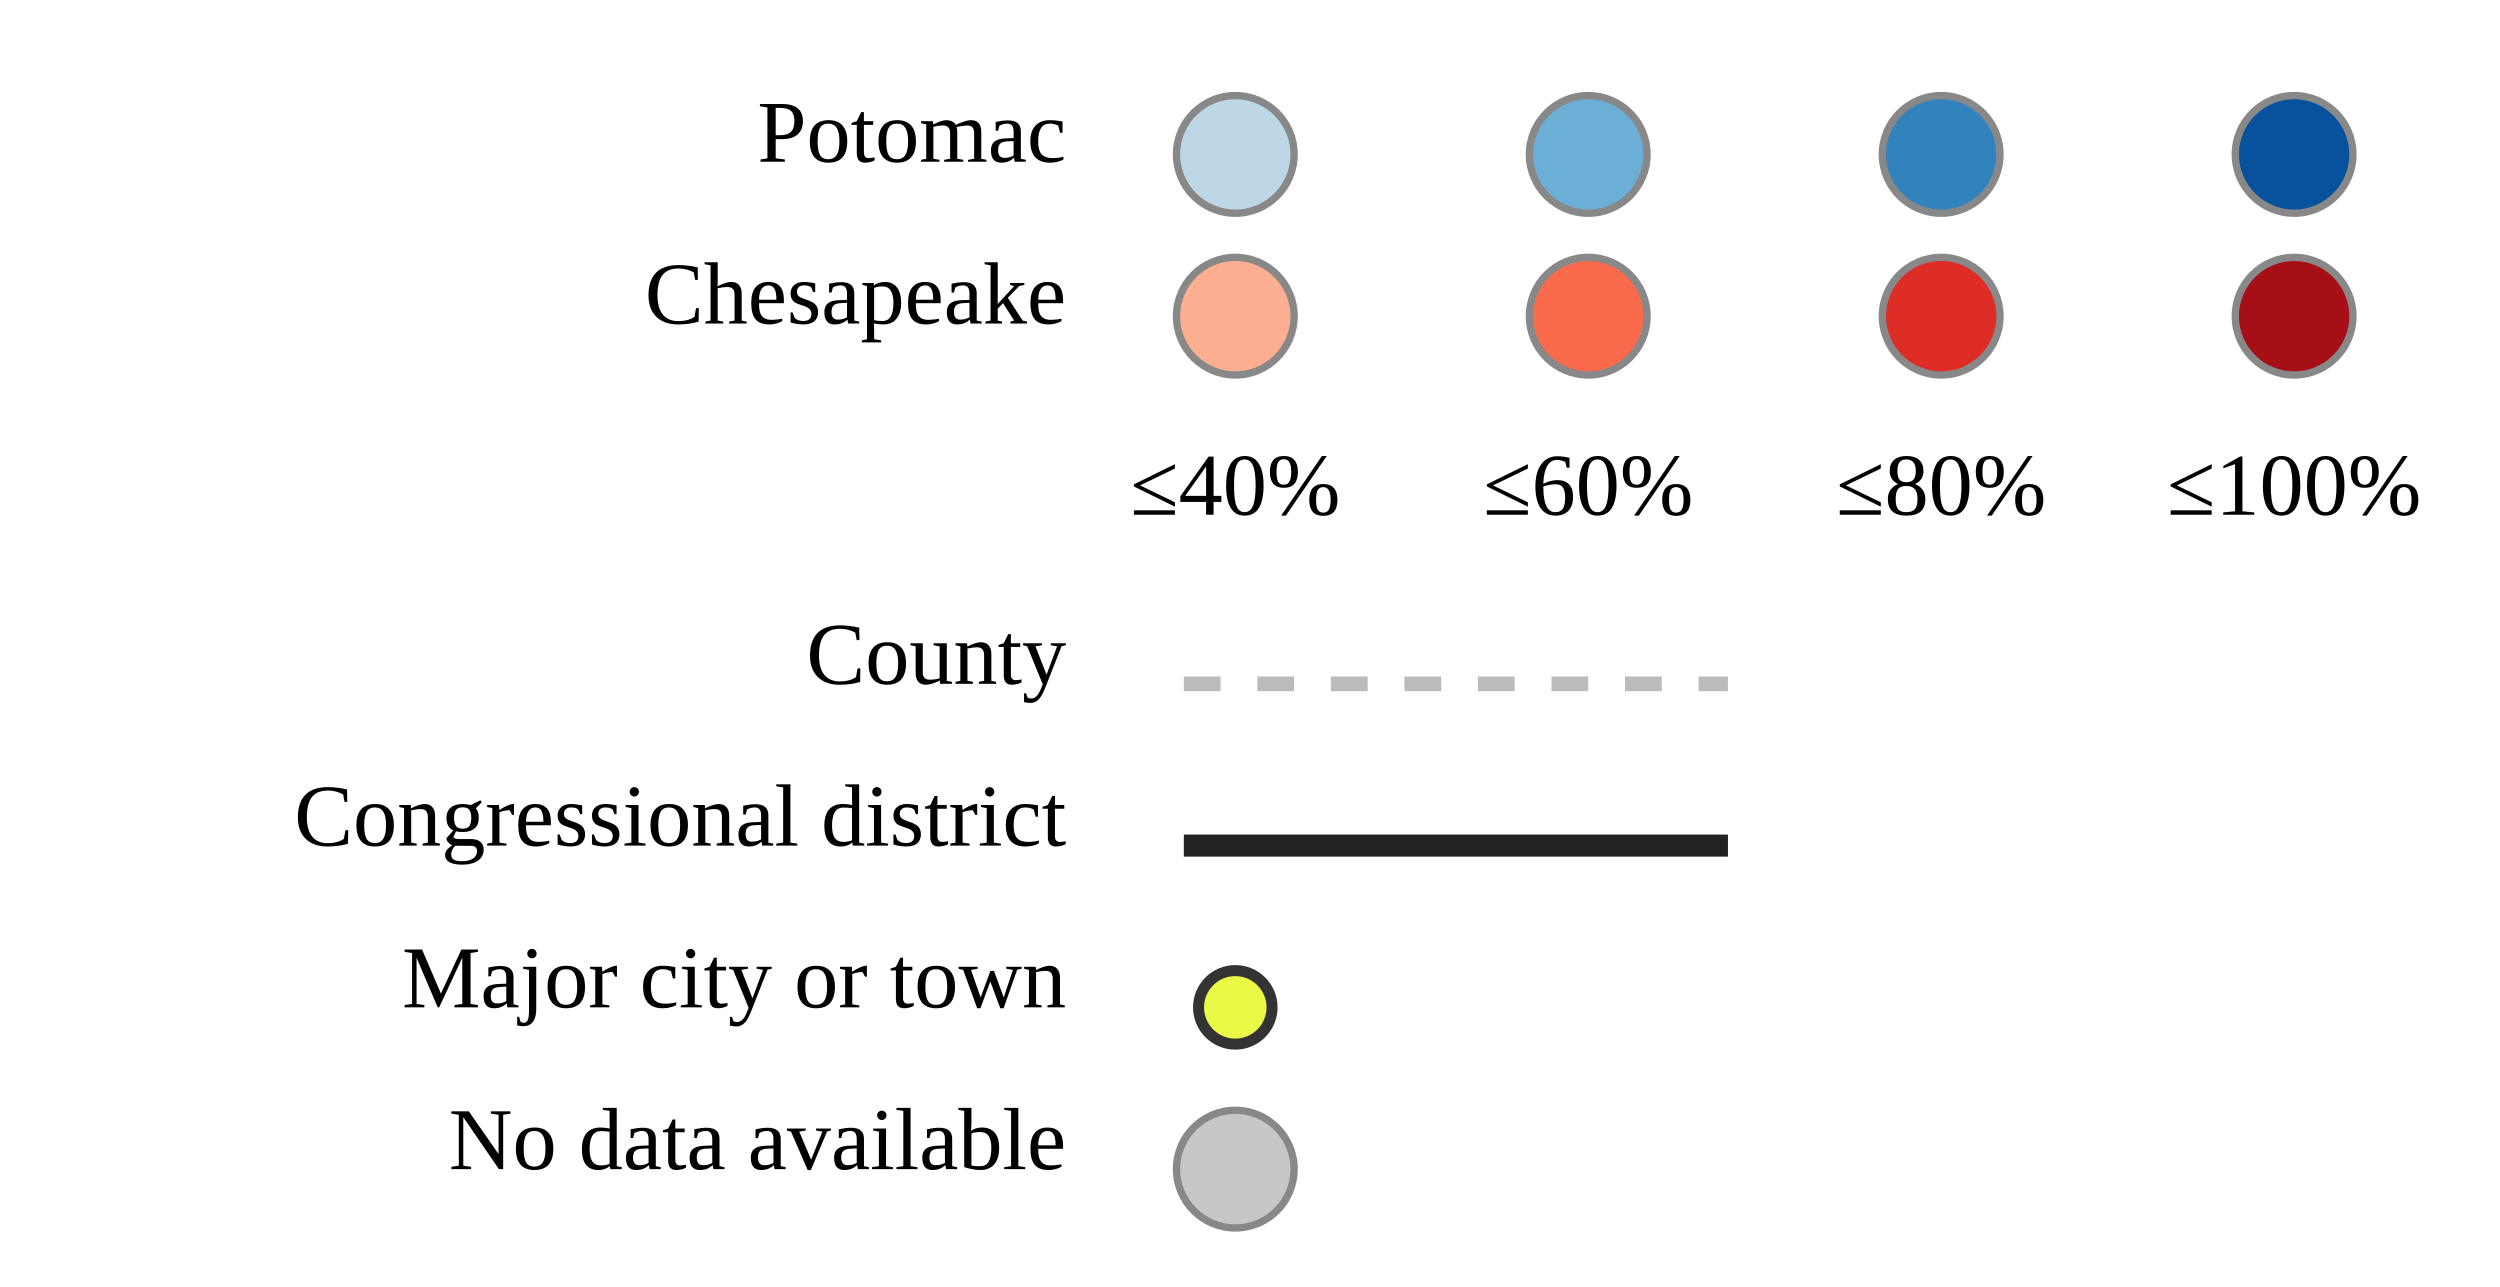
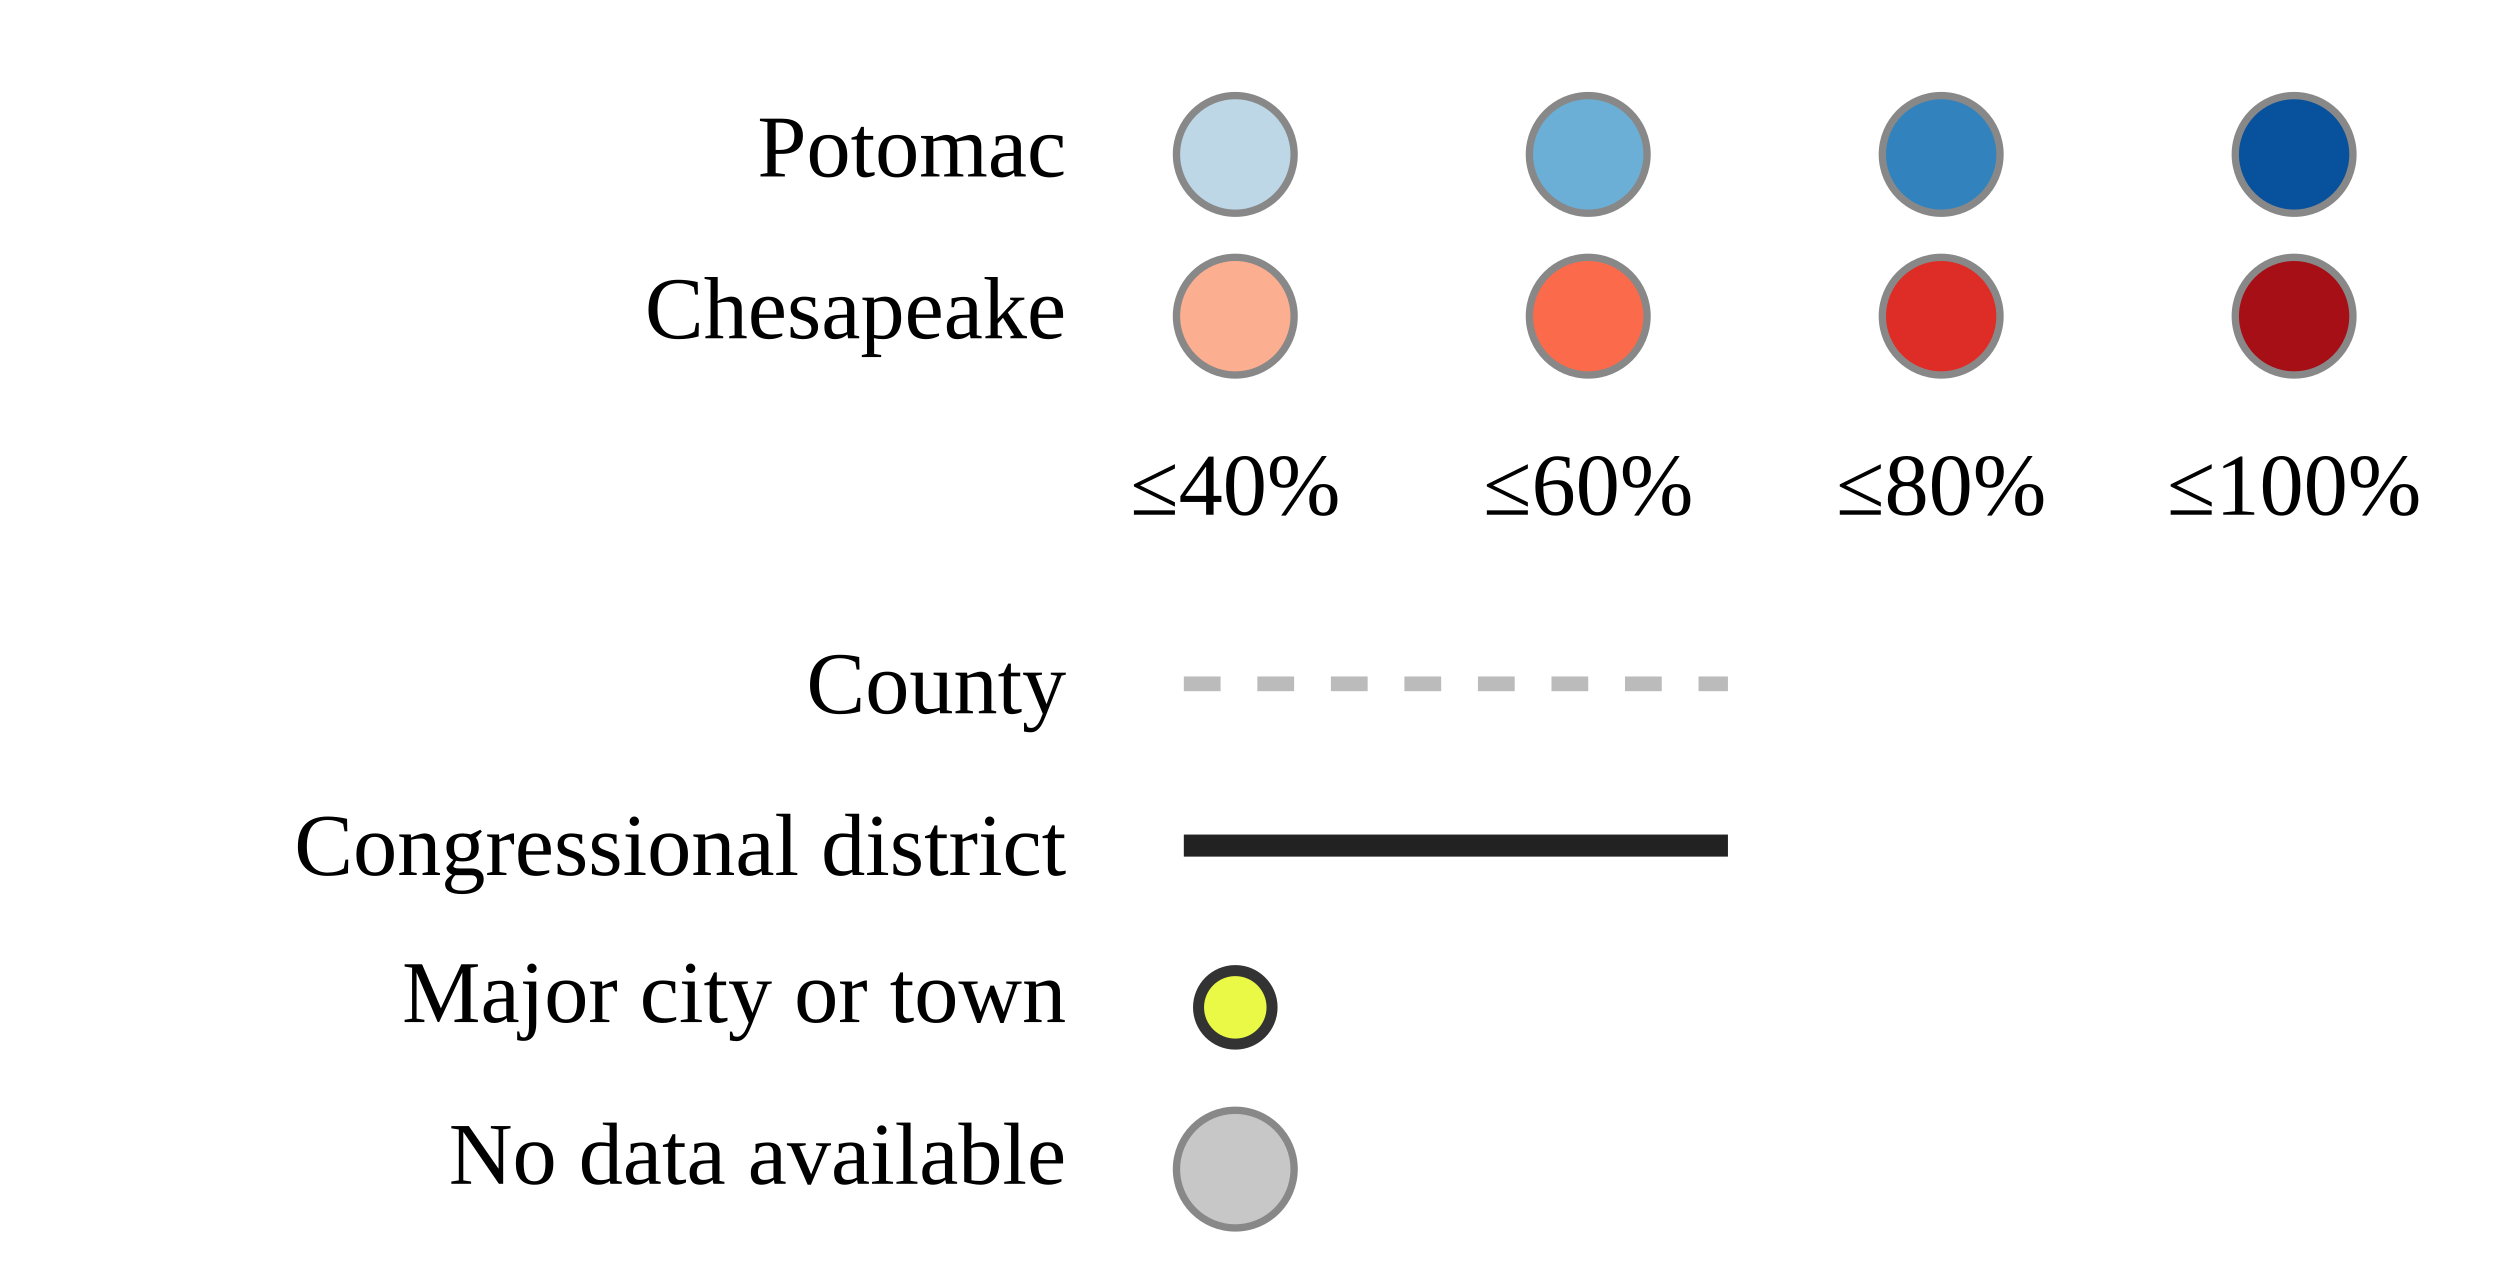
<svg xmlns="http://www.w3.org/2000/svg" id="legend" width="340px" height="175px" version="1.1" style="height:175px;width:340px;perspective-origin:170px 87.5px;transform-origin:170px 87.5px;">
-   <text text-anchor="end" alignment-baseline="middle" x="145" y="22" style="display:block;height:auto;overflow-x:visible;overflow-y:visible;white-space:nowrap;width:auto;perspective-origin:116.984px 0px;transform-origin:0px 0px;alignment-baseline:middle;text-anchor:end;">Potomac</text>
-   <circle cx="168" cy="21" r="8" fill="#bdd7e7" stroke="#888" style="height:auto;overflow-x:visible;overflow-y:visible;width:auto;perspective-origin:0px 0px;transform-origin:0px 0px;fill:rgb(189, 215, 231);stroke:rgb(136, 136, 136);cx:168px;cy:21px;r:8px;" />
-   <circle cx="216" cy="21" r="8" fill="#6baed6" stroke="#888" style="height:auto;overflow-x:visible;overflow-y:visible;width:auto;perspective-origin:0px 0px;transform-origin:0px 0px;fill:rgb(107, 174, 214);stroke:rgb(136, 136, 136);cx:216px;cy:21px;r:8px;" />
-   <circle cx="264" cy="21" r="8" fill="#3182bd" stroke="#888" style="height:auto;overflow-x:visible;overflow-y:visible;width:auto;perspective-origin:0px 0px;transform-origin:0px 0px;fill:rgb(49, 130, 189);stroke:rgb(136, 136, 136);cx:264px;cy:21px;r:8px;" />
-   <circle cx="312" cy="21" r="8" fill="#08519c" stroke="#888" style="height:auto;overflow-x:visible;overflow-y:visible;width:auto;perspective-origin:0px 0px;transform-origin:0px 0px;fill:rgb(8, 81, 156);stroke:rgb(136, 136, 136);cx:312px;cy:21px;r:8px;" />
-   <text text-anchor="end" alignment-baseline="middle" x="145" y="44" style="display:block;height:auto;overflow-x:visible;overflow-y:visible;white-space:nowrap;width:auto;perspective-origin:106.797px 0px;transform-origin:0px 0px;alignment-baseline:middle;text-anchor:end;">Chesapeake</text>
-   <circle cx="168" cy="43" r="8" fill="#fcae91" stroke="#888" style="height:auto;overflow-x:visible;overflow-y:visible;width:auto;perspective-origin:0px 0px;transform-origin:0px 0px;fill:rgb(252, 174, 145);stroke:rgb(136, 136, 136);cx:168px;cy:43px;r:8px;" />
-   <circle cx="216" cy="43" r="8" fill="#fb6a4a" stroke="#888" style="height:auto;overflow-x:visible;overflow-y:visible;width:auto;perspective-origin:0px 0px;transform-origin:0px 0px;fill:rgb(251, 106, 74);stroke:rgb(136, 136, 136);cx:216px;cy:43px;r:8px;" />
-   <circle cx="264" cy="43" r="8" fill="#de2d26" stroke="#888" style="height:auto;overflow-x:visible;overflow-y:visible;width:auto;perspective-origin:0px 0px;transform-origin:0px 0px;fill:rgb(222, 45, 38);stroke:rgb(136, 136, 136);cx:264px;cy:43px;r:8px;" />
-   <circle cx="312" cy="43" r="8" fill="#a50f15" stroke="#888" style="height:auto;overflow-x:visible;overflow-y:visible;width:auto;perspective-origin:0px 0px;transform-origin:0px 0px;fill:rgb(165, 15, 21);stroke:rgb(136, 136, 136);cx:312px;cy:43px;r:8px;" />
-   <text x="168" y="70" text-anchor="middle" style="display:block;height:auto;overflow-x:visible;overflow-y:visible;white-space:nowrap;width:auto;perspective-origin:167.984px 0px;transform-origin:0px 0px;text-anchor:middle;">≤40%</text>
-   <text x="216" y="70" text-anchor="middle" style="display:block;height:auto;overflow-x:visible;overflow-y:visible;white-space:nowrap;width:auto;perspective-origin:215.984px 0px;transform-origin:0px 0px;text-anchor:middle;">≤60%</text>
-   <text x="264" y="70" text-anchor="middle" style="display:block;height:auto;overflow-x:visible;overflow-y:visible;white-space:nowrap;width:auto;perspective-origin:263.984px 0px;transform-origin:0px 0px;text-anchor:middle;">≤80%</text>
-   <text x="312" y="70" text-anchor="middle" style="display:block;height:auto;overflow-x:visible;overflow-y:visible;white-space:nowrap;width:auto;perspective-origin:311.984px 0px;transform-origin:0px 0px;text-anchor:middle;">≤100%</text>
-   <line stroke-dasharray="5, 5" x1="161" x2="235" y1="93" y2="93" stroke="#bbb" stroke-width="2" style="height:auto;overflow-x:visible;overflow-y:visible;width:auto;perspective-origin:0px 0px;transform-origin:0px 0px;stroke:rgb(187, 187, 187);stroke-dasharray:5px, 5px;stroke-width:2px;" />
-   <text alignment-baseline="middle" text-anchor="end" x="145" y="93" style="display:block;height:auto;overflow-x:visible;overflow-y:visible;white-space:nowrap;width:auto;perspective-origin:121.422px 0px;transform-origin:0px 0px;alignment-baseline:middle;text-anchor:end;">County</text>
-   <line x1="161" x2="235" y1="115" y2="115" stroke="#222" stroke-width="3" style="height:auto;overflow-x:visible;overflow-y:visible;width:auto;perspective-origin:0px 0px;transform-origin:0px 0px;stroke:rgb(34, 34, 34);stroke-width:3px;" />
-   <text alignment-baseline="middle" text-anchor="end" x="145" y="115" style="display:block;height:auto;overflow-x:visible;overflow-y:visible;white-space:nowrap;width:auto;perspective-origin:75.016px 0px;transform-origin:0px 0px;alignment-baseline:middle;text-anchor:end;">Congressional district</text>
-   <circle cx="168" cy="137" r="5" fill="#eaf945" stroke="#333" stroke-width="1.5" style="height:auto;overflow-x:visible;overflow-y:visible;width:auto;perspective-origin:0px 0px;transform-origin:0px 0px;fill:rgb(234, 249, 69);stroke:rgb(51, 51, 51);stroke-width:1.5px;cx:168px;cy:137px;r:5px;" />
-   <text alignment-baseline="middle" text-anchor="end" x="145" y="137" style="display:block;height:auto;overflow-x:visible;overflow-y:visible;white-space:nowrap;width:auto;perspective-origin:84.781px 0px;transform-origin:0px 0px;alignment-baseline:middle;text-anchor:end;">Major city or town</text>
-   <circle cx="168" cy="159" r="8" fill="rgb(199, 199, 199)" stroke="#888" style="height:auto;overflow-x:visible;overflow-y:visible;width:auto;perspective-origin:0px 0px;transform-origin:0px 0px;fill:rgb(199, 199, 199);stroke:rgb(136, 136, 136);cx:168px;cy:159px;r:8px;" />
-   <text alignment-baseline="middle" text-anchor="end" x="145" y="159" style="display:block;height:auto;overflow-x:visible;overflow-y:visible;white-space:nowrap;width:auto;perspective-origin:89.016px 0px;transform-origin:0px 0px;alignment-baseline:middle;text-anchor:end;">No data available</text>
+   <defs id="defs49" />
+   <text alignment-baseline="middle" x="145" y="24" style="text-anchor:end;white-space:nowrap;display:block" id="text2">Potomac</text>
+   <circle cx="168" cy="21" r="8" fill="#bdd7e7" stroke="#888" style="height:auto;overflow-x:visible;overflow-y:visible;width:auto;perspective-origin:0px 0px;transform-origin:0px 0px;fill:rgb(189, 215, 231);stroke:rgb(136, 136, 136);cx:168px;cy:21px;r:8px;" id="circle4" />
+   <circle cx="216" cy="21" r="8" fill="#6baed6" stroke="#888" style="height:auto;overflow-x:visible;overflow-y:visible;width:auto;perspective-origin:0px 0px;transform-origin:0px 0px;fill:rgb(107, 174, 214);stroke:rgb(136, 136, 136);cx:216px;cy:21px;r:8px;" id="circle6" />
+   <circle cx="264" cy="21" r="8" fill="#3182bd" stroke="#888" style="height:auto;overflow-x:visible;overflow-y:visible;width:auto;perspective-origin:0px 0px;transform-origin:0px 0px;fill:rgb(49, 130, 189);stroke:rgb(136, 136, 136);cx:264px;cy:21px;r:8px;" id="circle8" />
+   <circle cx="312" cy="21" r="8" fill="#08519c" stroke="#888" style="height:auto;overflow-x:visible;overflow-y:visible;width:auto;perspective-origin:0px 0px;transform-origin:0px 0px;fill:rgb(8, 81, 156);stroke:rgb(136, 136, 136);cx:312px;cy:21px;r:8px;" id="circle10" />
+   <text alignment-baseline="middle" x="145" y="46" style="text-anchor:end;white-space:nowrap;display:block" id="text12">Chesapeake</text>
+   <circle cx="168" cy="43" r="8" fill="#fcae91" stroke="#888" style="height:auto;overflow-x:visible;overflow-y:visible;width:auto;perspective-origin:0px 0px;transform-origin:0px 0px;fill:rgb(252, 174, 145);stroke:rgb(136, 136, 136);cx:168px;cy:43px;r:8px;" id="circle14" />
+   <circle cx="216" cy="43" r="8" fill="#fb6a4a" stroke="#888" style="height:auto;overflow-x:visible;overflow-y:visible;width:auto;perspective-origin:0px 0px;transform-origin:0px 0px;fill:rgb(251, 106, 74);stroke:rgb(136, 136, 136);cx:216px;cy:43px;r:8px;" id="circle16" />
+   <circle cx="264" cy="43" r="8" fill="#de2d26" stroke="#888" style="height:auto;overflow-x:visible;overflow-y:visible;width:auto;perspective-origin:0px 0px;transform-origin:0px 0px;fill:rgb(222, 45, 38);stroke:rgb(136, 136, 136);cx:264px;cy:43px;r:8px;" id="circle18" />
+   <circle cx="312" cy="43" r="8" fill="#a50f15" stroke="#888" style="height:auto;overflow-x:visible;overflow-y:visible;width:auto;perspective-origin:0px 0px;transform-origin:0px 0px;fill:rgb(165, 15, 21);stroke:rgb(136, 136, 136);cx:312px;cy:43px;r:8px;" id="circle20" />
+   <text x="168" y="70" text-anchor="middle" style="display:block;height:auto;overflow-x:visible;overflow-y:visible;white-space:nowrap;width:auto;perspective-origin:167.984px 0px;transform-origin:0px 0px;text-anchor:middle;" id="text22">≤40%</text>
+   <text x="216" y="70" text-anchor="middle" style="display:block;height:auto;overflow-x:visible;overflow-y:visible;white-space:nowrap;width:auto;perspective-origin:215.984px 0px;transform-origin:0px 0px;text-anchor:middle;" id="text24">≤60%</text>
+   <text x="264" y="70" text-anchor="middle" style="display:block;height:auto;overflow-x:visible;overflow-y:visible;white-space:nowrap;width:auto;perspective-origin:263.984px 0px;transform-origin:0px 0px;text-anchor:middle;" id="text26">≤80%</text>
+   <text x="312" y="70" text-anchor="middle" style="display:block;height:auto;overflow-x:visible;overflow-y:visible;white-space:nowrap;width:auto;perspective-origin:311.984px 0px;transform-origin:0px 0px;text-anchor:middle;" id="text28">≤100%</text>
+   <line stroke-dasharray="5, 5" x1="161" x2="235" y1="93" y2="93" stroke="#bbb" stroke-width="2" style="height:auto;overflow-x:visible;overflow-y:visible;width:auto;perspective-origin:0px 0px;transform-origin:0px 0px;stroke:rgb(187, 187, 187);stroke-dasharray:5px, 5px;stroke-width:2px;" id="line30" />
+   <text alignment-baseline="middle" x="145" y="97" style="text-anchor:end;white-space:nowrap;display:block" id="text32">County</text>
+   <line x1="161" x2="235" y1="115" y2="115" stroke="#222" stroke-width="3" style="height:auto;overflow-x:visible;overflow-y:visible;width:auto;perspective-origin:0px 0px;transform-origin:0px 0px;stroke:rgb(34, 34, 34);stroke-width:3px;" id="line34" />
+   <text alignment-baseline="middle" x="145" y="119" style="text-anchor:end;white-space:nowrap;display:block" id="text36">Congressional district</text>
+   <circle cx="168" cy="137" r="5" fill="#eaf945" stroke="#333" stroke-width="1.5" style="height:auto;overflow-x:visible;overflow-y:visible;width:auto;perspective-origin:0px 0px;transform-origin:0px 0px;fill:rgb(234, 249, 69);stroke:rgb(51, 51, 51);stroke-width:1.5px;cx:168px;cy:137px;r:5px;" id="circle38" />
+   <text alignment-baseline="middle" x="145" y="139" style="text-anchor:end;white-space:nowrap;display:block" id="text40">Major city or town</text>
+   <circle cx="168" cy="159" r="8" fill="rgb(199, 199, 199)" stroke="#888" style="height:auto;overflow-x:visible;overflow-y:visible;width:auto;perspective-origin:0px 0px;transform-origin:0px 0px;fill:rgb(199, 199, 199);stroke:rgb(136, 136, 136);cx:168px;cy:159px;r:8px;" id="circle42" />
+   <text alignment-baseline="middle" x="145" y="161" style="text-anchor:end;white-space:nowrap;display:block" id="text44">No data available</text>
</svg>
